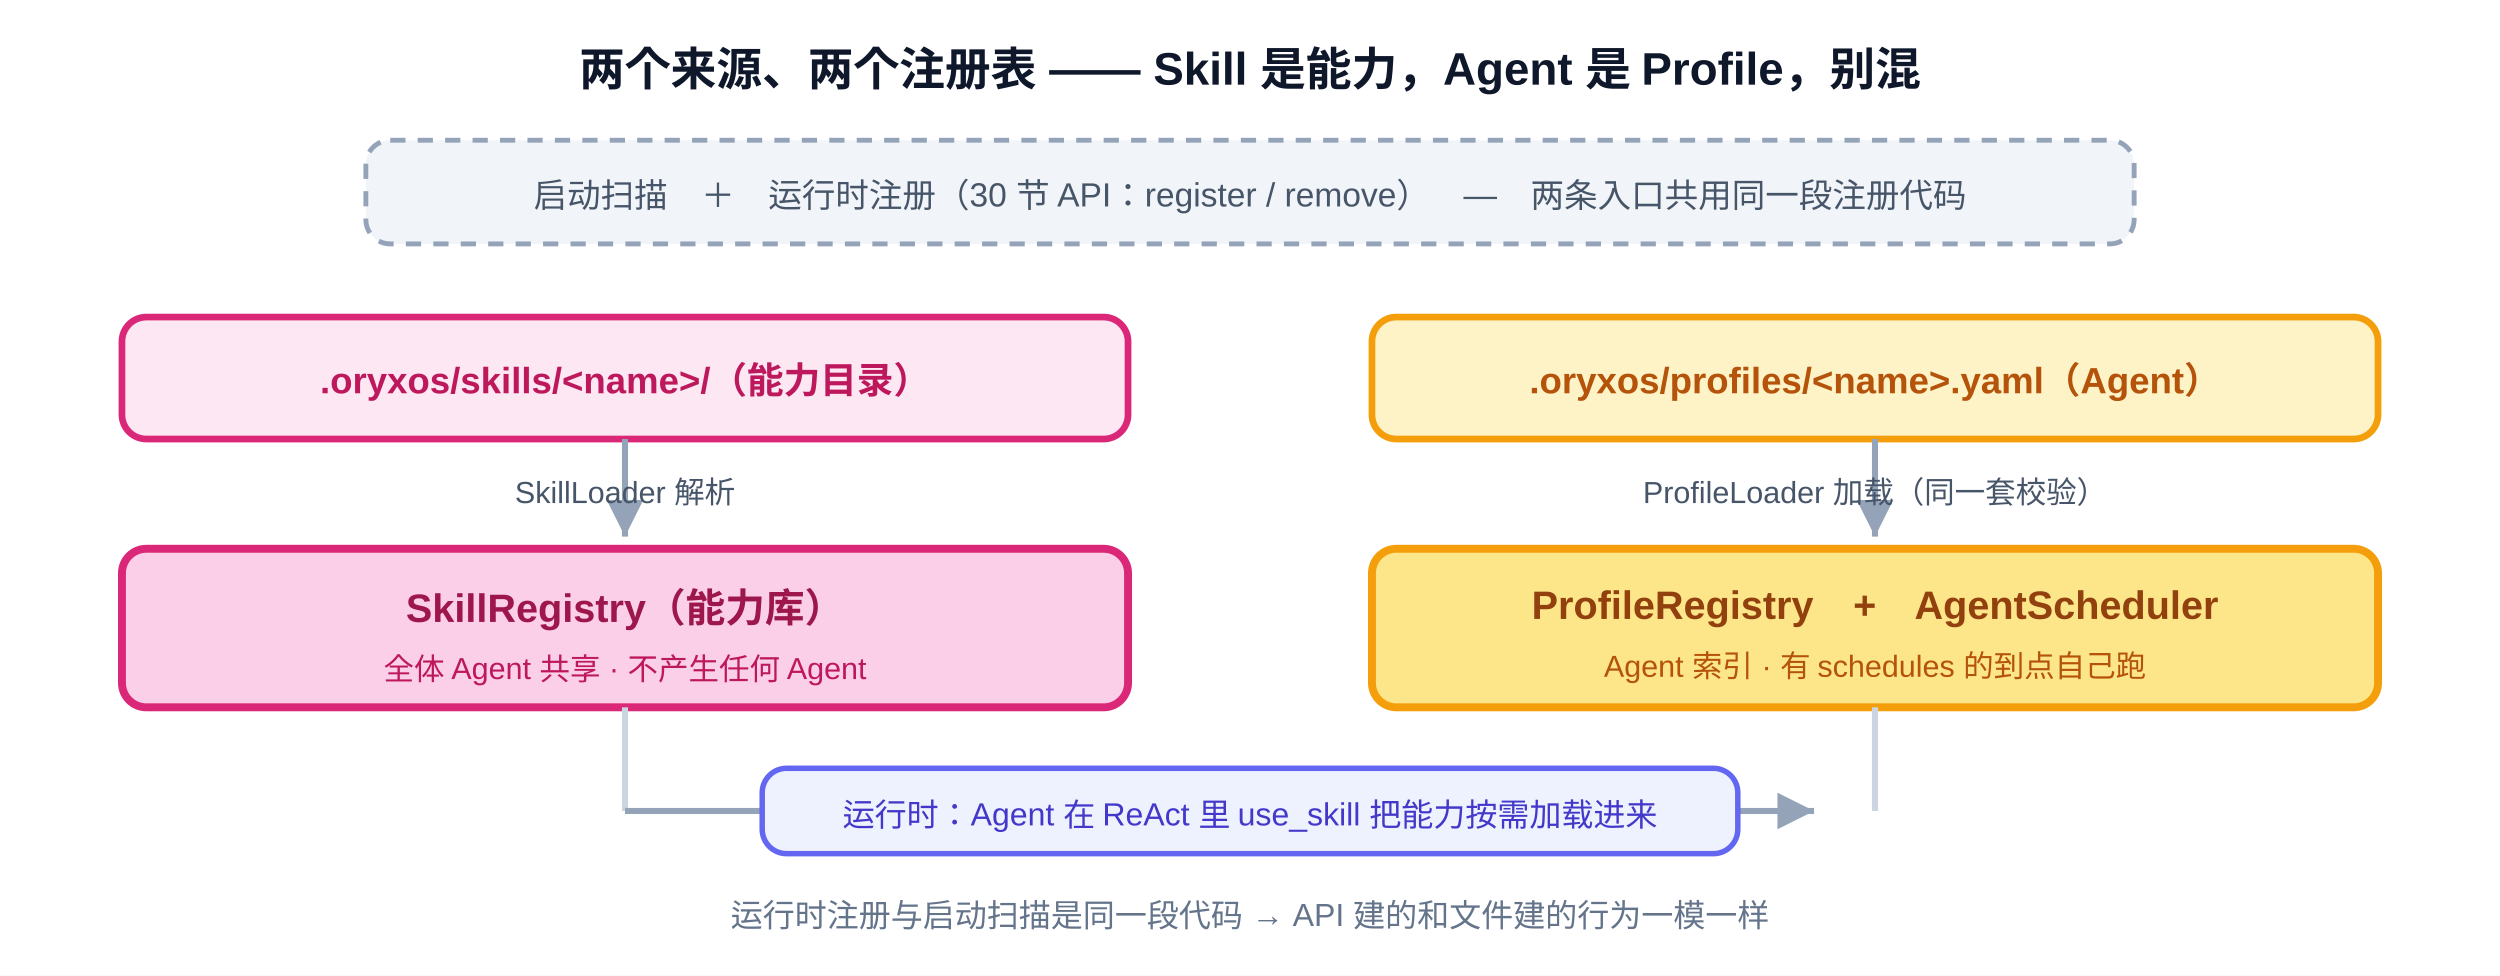
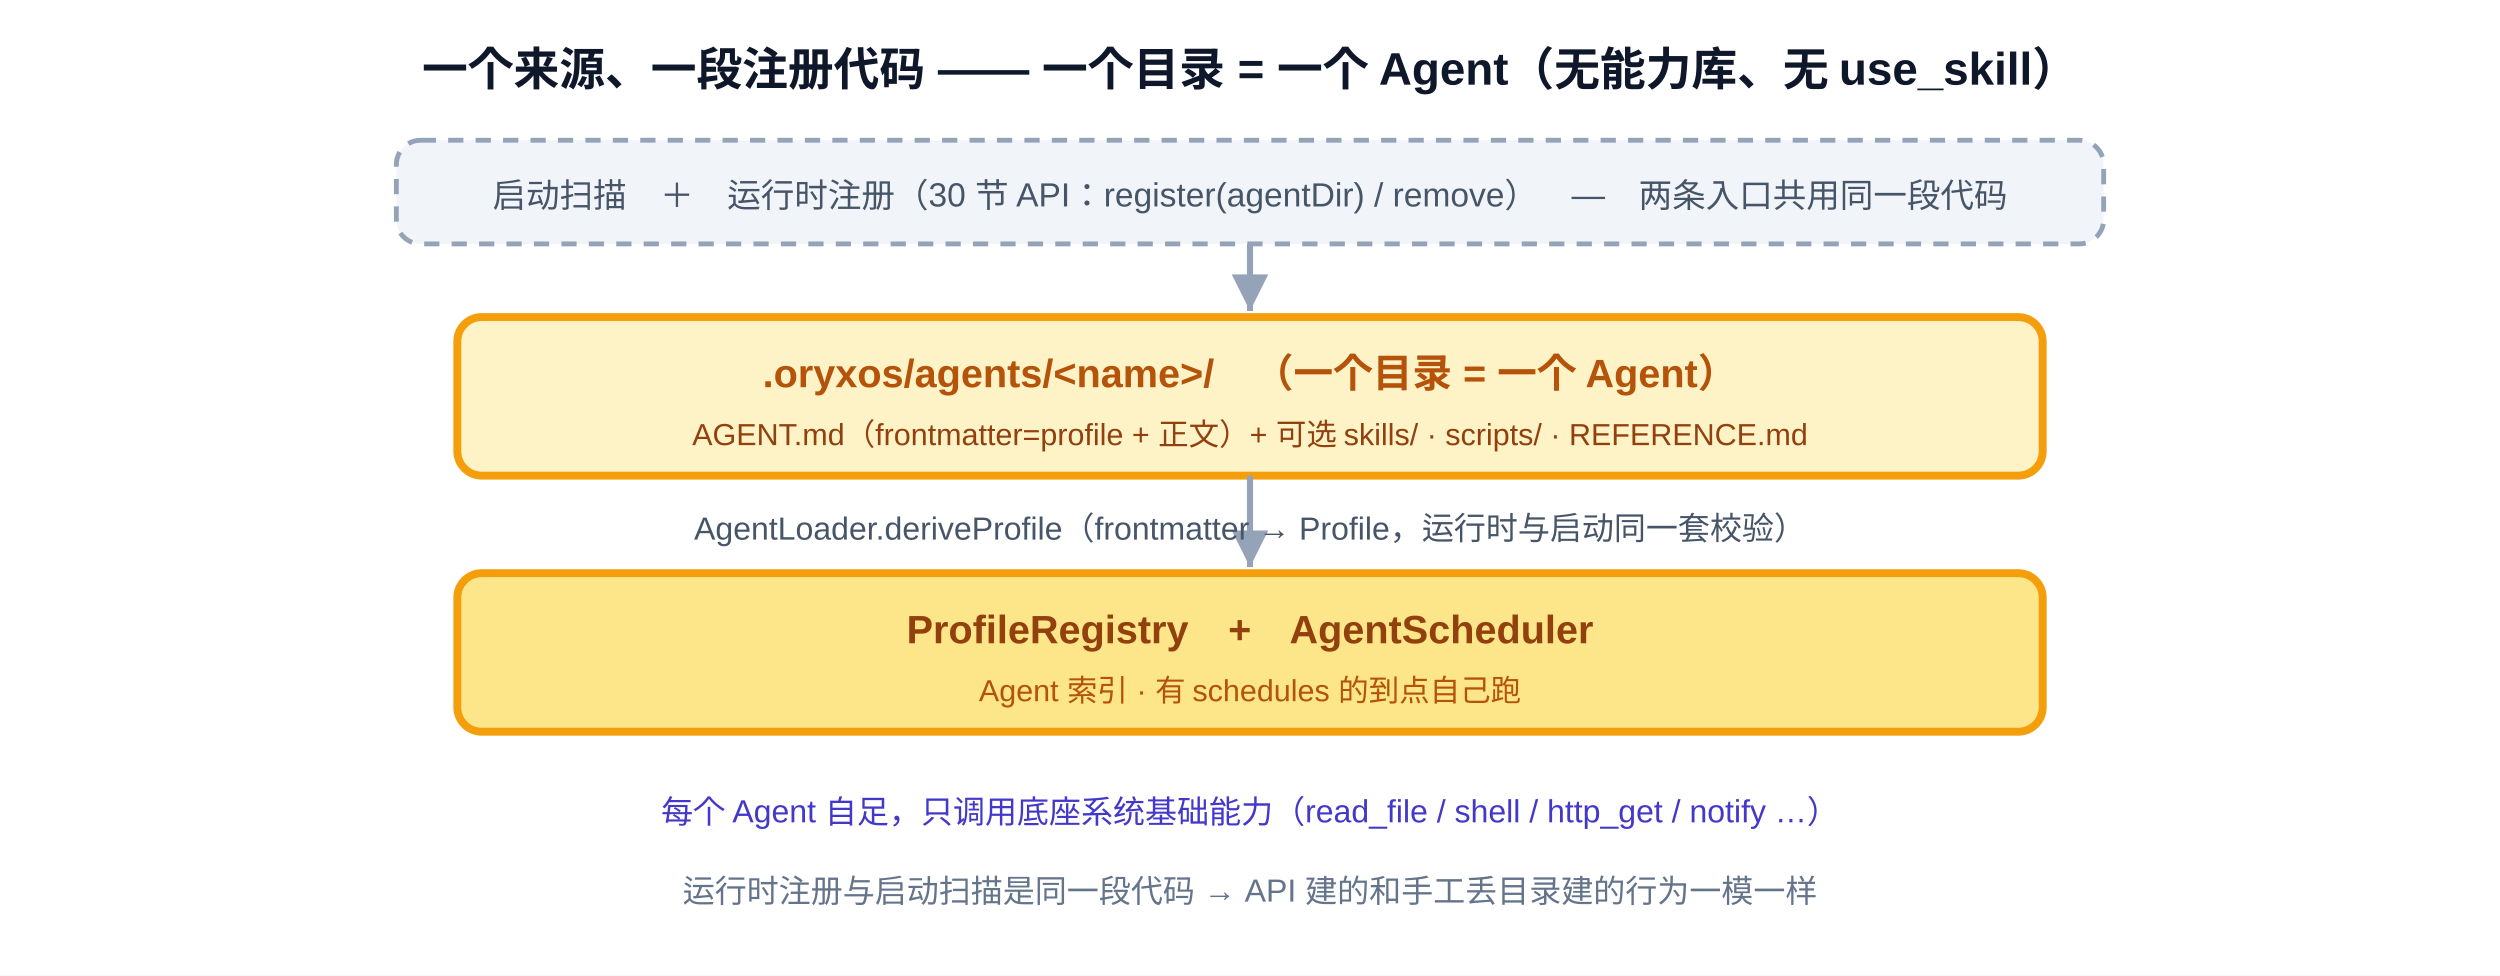
<svg xmlns="http://www.w3.org/2000/svg" viewBox="0 0 820 320" font-family="Arial, sans-serif">
  <rect width="820" height="320" fill="#ffffff" />
  <defs>
    <marker id="c293" markerWidth="10" markerHeight="10" refX="6" refY="3" orient="auto">
      <path d="M0,0 L6,3 L0,6 Z" fill="#94a3b8" />
    </marker>
  </defs>
-   <text x="410" y="28" fill="#0f172a" font-size="15" font-weight="bold" text-anchor="middle">两个来源、两个注册表 —— Skill 是能力，Agent 是 Profile，别混</text>
-   <rect x="120" y="46" width="580" height="34" rx="8" fill="#f1f5f9" stroke="#94a3b8" stroke-width="1.6" stroke-dasharray="5 4" />
-   <text x="410" y="68" fill="#475569" font-size="11" text-anchor="middle">启动扫描　＋　运行时注册（30 节 API：register / remove）　—　两条入口共用同一段注册代码</text>
-   <rect x="40" y="104" width="330" height="40" rx="8" fill="#fce7f3" stroke="#db2777" stroke-width="2.2" />
-   <text x="205" y="129" fill="#be185d" font-size="12" font-weight="bold" text-anchor="middle">.oryxos/skills/&lt;name&gt;/（能力目录）</text>
-   <line x1="205" y1="144" x2="205" y2="176" stroke="#94a3b8" stroke-width="2" marker-end="url(#c293)" />
-   <text x="205" y="165" fill="#475569" font-size="10" text-anchor="middle">SkillLoader 解析</text>
-   <rect x="40" y="180" width="330" height="52" rx="8" fill="#fbcfe8" stroke="#db2777" stroke-width="2.6" />
-   <text x="205" y="204" fill="#9d174d" font-size="13" font-weight="bold" text-anchor="middle">SkillRegistry（能力库）</text>
-   <text x="205" y="223" fill="#be185d" font-size="10" text-anchor="middle">全体 Agent 共享 · 不产生任何 Agent</text>
-   <rect x="450" y="104" width="330" height="40" rx="8" fill="#fef3c7" stroke="#f59e0b" stroke-width="2.2" />
-   <text x="615" y="129" fill="#b45309" font-size="12" font-weight="bold" text-anchor="middle">.oryxos/profiles/&lt;name&gt;.yaml（Agent）</text>
-   <line x1="615" y1="144" x2="615" y2="176" stroke="#94a3b8" stroke-width="2" marker-end="url(#c293)" />
-   <text x="615" y="165" fill="#475569" font-size="10" text-anchor="middle">ProfileLoader 加载（同一套校验）</text>
-   <rect x="450" y="180" width="330" height="52" rx="8" fill="#fde68a" stroke="#f59e0b" stroke-width="2.6" />
-   <text x="615" y="203" fill="#92400e" font-size="13" font-weight="bold" text-anchor="middle">ProfileRegistry　+　AgentScheduler</text>
-   <text x="615" y="222" fill="#b45309" font-size="10" text-anchor="middle">Agent 索引 · 有 schedules 的到点自己跑</text>
-   <line x1="205" y1="232" x2="205" y2="266" stroke="#cbd5e1" stroke-width="2" />
-   <line x1="615" y1="232" x2="615" y2="266" stroke="#cbd5e1" stroke-width="2" />
-   <line x1="205" y1="266" x2="595" y2="266" stroke="#94a3b8" stroke-width="2" marker-end="url(#c293)" />
-   <rect x="250" y="252" width="320" height="28" rx="8" fill="#eef2ff" stroke="#6366f1" stroke-width="1.8" />
-   <text x="410" y="271" fill="#4338ca" font-size="10.5" text-anchor="middle">运行时：Agent 在 ReAct 里 use_skill 把能力按需加载进来</text>
-   <text x="410" y="304" fill="#64748b" font-size="10.5" text-anchor="middle">运行时注册与启动扫描是同一段代码 → API 建的和文件建的行为一模一样</text>
+   <text x="410" y="28" fill="#0f172a" font-size="15" font-weight="bold" text-anchor="middle">一个来源、一段注册代码 —— 一个目录 = 一个 Agent（无能力库、无 use_skill）</text>
+   <rect x="130" y="46" width="560" height="34" rx="8" fill="#f1f5f9" stroke="#94a3b8" stroke-width="1.6" stroke-dasharray="5 4" />
+   <text x="410" y="68" fill="#475569" font-size="11" text-anchor="middle">启动扫描　＋　运行时注册（30 节 API：register(agentDir) / remove）　—　两条入口共用同一段代码</text>
+   <line x1="410" y1="80" x2="410" y2="102" stroke="#94a3b8" stroke-width="2" marker-end="url(#c293)" />
+   <rect x="150" y="104" width="520" height="52" rx="8" fill="#fef3c7" stroke="#f59e0b" stroke-width="2.6" />
+   <text x="410" y="127" fill="#b45309" font-size="13" font-weight="bold" text-anchor="middle">.oryxos/agents/&lt;name&gt;/　（一个目录 = 一个 Agent）</text>
+   <text x="410" y="146" fill="#92400e" font-size="10" text-anchor="middle">AGENT.md（frontmatter=profile + 正文）+ 可选 skills/ · scripts/ · REFERENCE.md</text>
+   <line x1="410" y1="156" x2="410" y2="186" stroke="#94a3b8" stroke-width="2" marker-end="url(#c293)" />
+   <text x="410" y="177" fill="#475569" font-size="10.5" text-anchor="middle">AgentLoader.deriveProfile（frontmatter → Profile，运行时与启动同一套校验）</text>
+   <rect x="150" y="188" width="520" height="52" rx="8" fill="#fde68a" stroke="#f59e0b" stroke-width="2.6" />
+   <text x="410" y="211" fill="#92400e" font-size="13" font-weight="bold" text-anchor="middle">ProfileRegistry　+　AgentScheduler</text>
+   <text x="410" y="230" fill="#b45309" font-size="10" text-anchor="middle">Agent 索引 · 有 schedules 的到点自己跑</text>
+   <text x="410" y="270" fill="#4338ca" font-size="10.5" text-anchor="middle">每个 Agent 自足，只调用底座系统基础能力（read_file / shell / http_get / notify …）</text>
+   <text x="410" y="296" fill="#64748b" font-size="10.5" text-anchor="middle">运行时注册与启动扫描是同一段代码 → API 建的和手工丢目录建的行为一模一样</text>
</svg>
